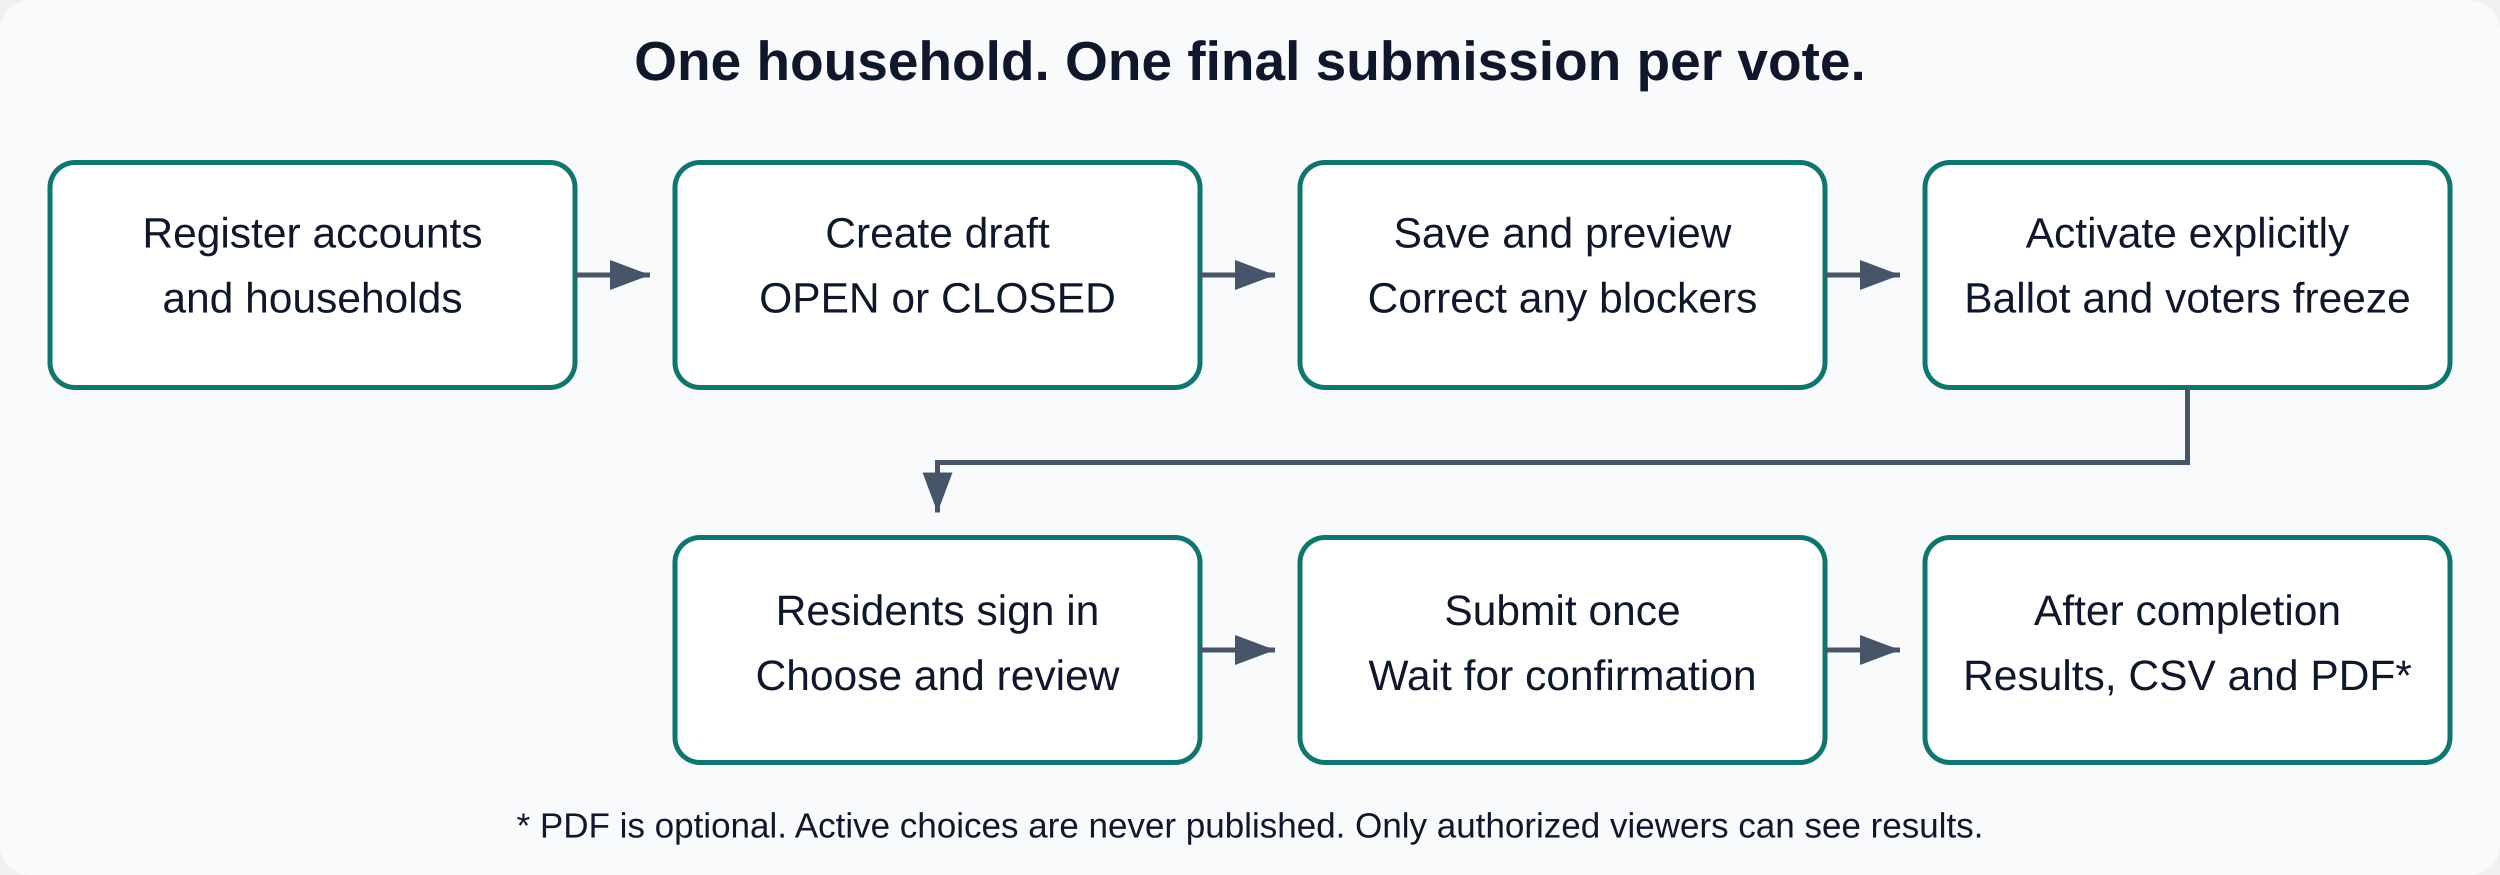
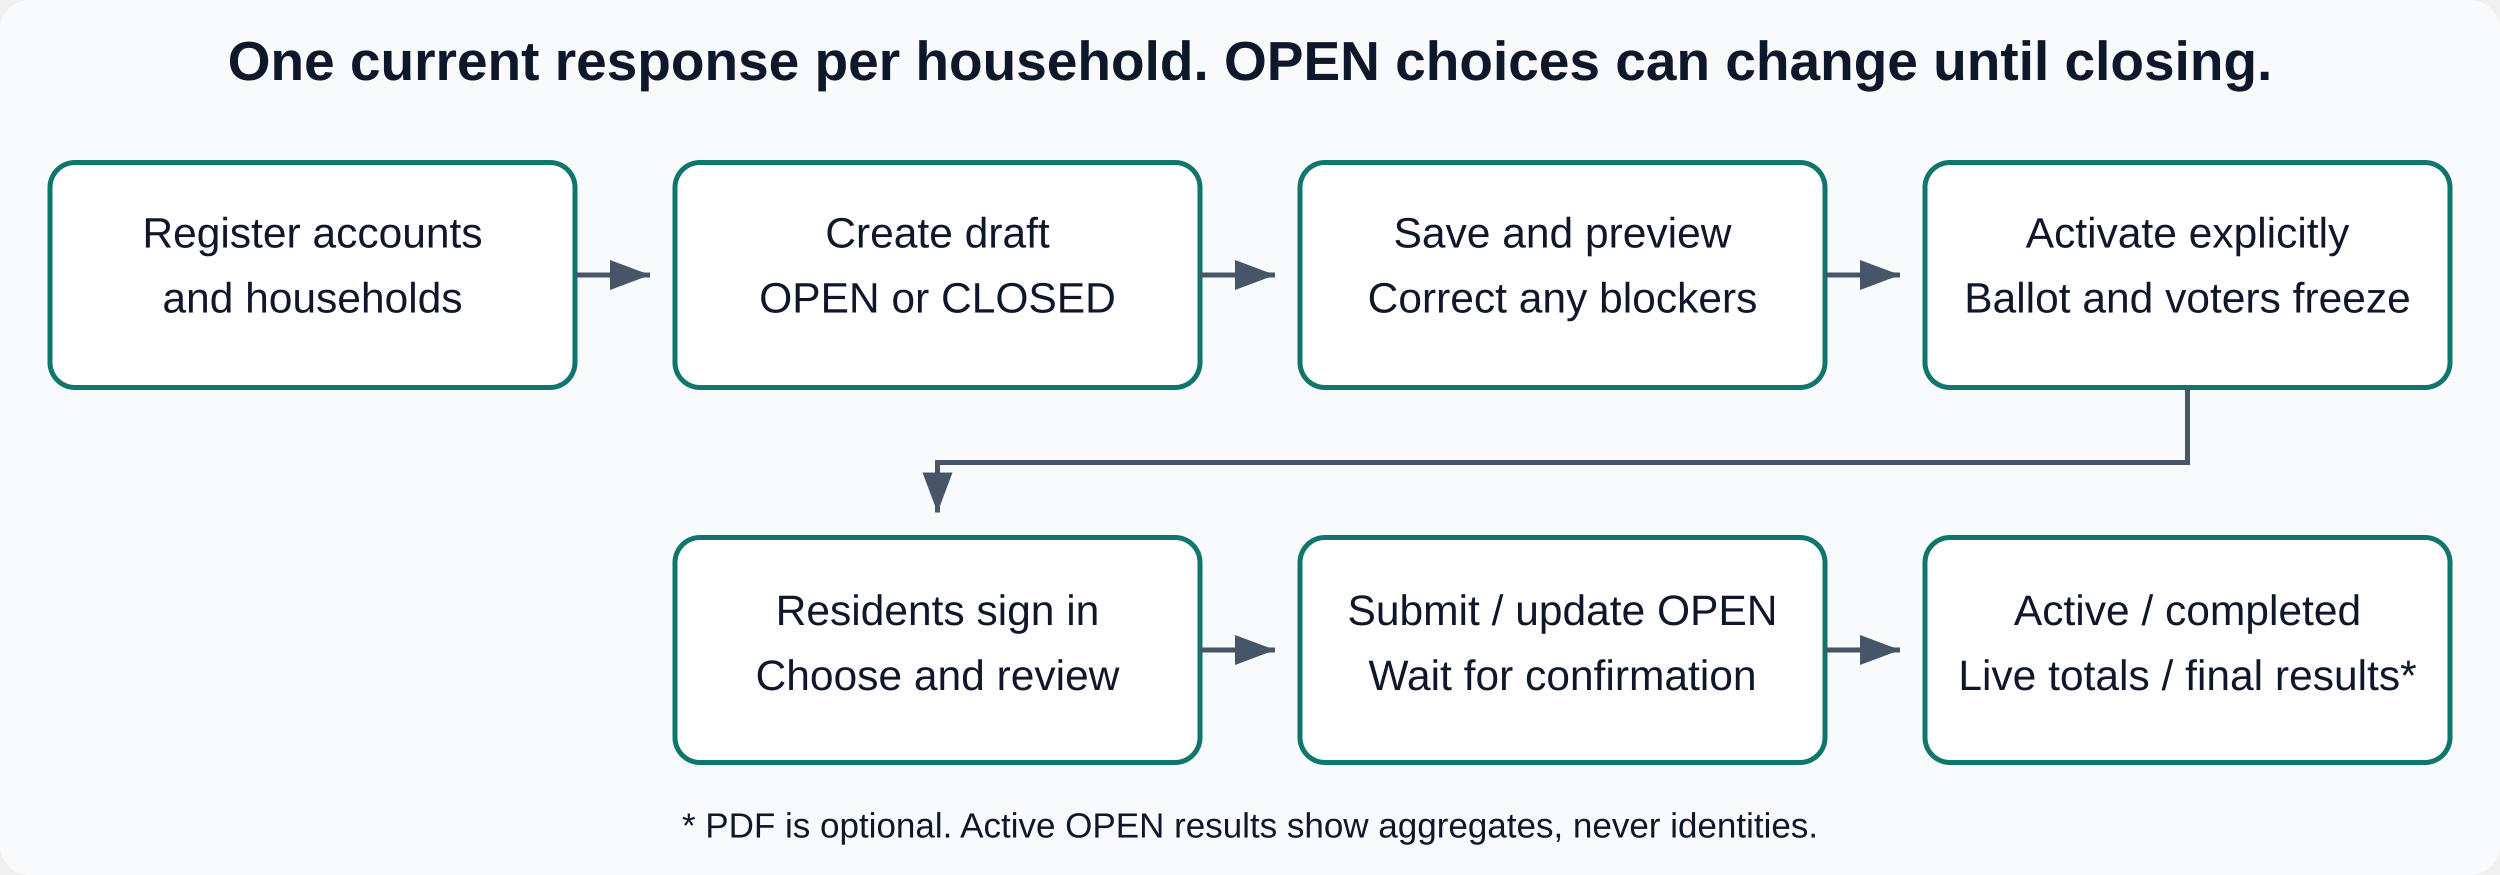
<svg xmlns="http://www.w3.org/2000/svg" width="1000" height="350" viewBox="0 0 1000 350" role="img" aria-labelledby="title desc">
  <defs>
    <marker id="arrow" markerWidth="10" markerHeight="10" refX="8" refY="3" orient="auto">
      <path d="M0 0 L0 6 L8 3Z" fill="#475569" />
    </marker>
  </defs>
  <rect width="1000" height="350" rx="12" fill="#f8fafc" />
  <g font-family="Arial, sans-serif" text-anchor="middle" fill="#0f172a">
    <text x="500" y="32" font-size="22" font-weight="bold">
-       One household. One final submission per vote.
+       One current response per household. OPEN choices can change until closing.
    </text>
    <g fill="#fff" stroke="#0f766e" stroke-width="2">
      <rect x="20" y="65" width="210" height="90" rx="10" />
      <rect x="270" y="65" width="210" height="90" rx="10" />
      <rect x="520" y="65" width="210" height="90" rx="10" />
      <rect x="770" y="65" width="210" height="90" rx="10" />
      <rect x="270" y="215" width="210" height="90" rx="10" />
      <rect x="520" y="215" width="210" height="90" rx="10" />
      <rect x="770" y="215" width="210" height="90" rx="10" />
    </g>
    <g font-size="17">
      <text x="125" y="99">Register accounts</text>
      <text x="125" y="125">and households</text>
      <text x="375" y="99">Create draft</text>
      <text x="375" y="125">OPEN or CLOSED</text>
      <text x="625" y="99">Save and preview</text>
      <text x="625" y="125">Correct any blockers</text>
      <text x="875" y="99">Activate explicitly</text>
      <text x="875" y="125">Ballot and voters freeze</text>
      <text x="375" y="250">Residents sign in</text>
      <text x="375" y="276">Choose and review</text>
-       <text x="625" y="250">Submit once</text>
+       <text x="625" y="250">Submit / update OPEN</text>
      <text x="625" y="276">Wait for confirmation</text>
-       <text x="875" y="250">After completion</text>
-       <text x="875" y="276">Results, CSV and PDF*</text>
+       <text x="875" y="250">Active / completed</text>
+       <text x="875" y="276">Live totals / final results*</text>
    </g>
    <text x="500" y="335" font-size="14">
-       * PDF is optional. Active choices are never published. Only authorized
-       viewers can see results.
+       * PDF is optional. Active OPEN results show aggregates, never identities.
    </text>
  </g>
  <g fill="none" stroke="#475569" stroke-width="2" marker-end="url(#arrow)">
    <path d="M230 110H260" />
    <path d="M480 110H510" />
    <path d="M730 110H760" />
    <path d="M875 155V185H375V205" />
    <path d="M480 260H510" />
    <path d="M730 260H760" />
  </g>
</svg>
